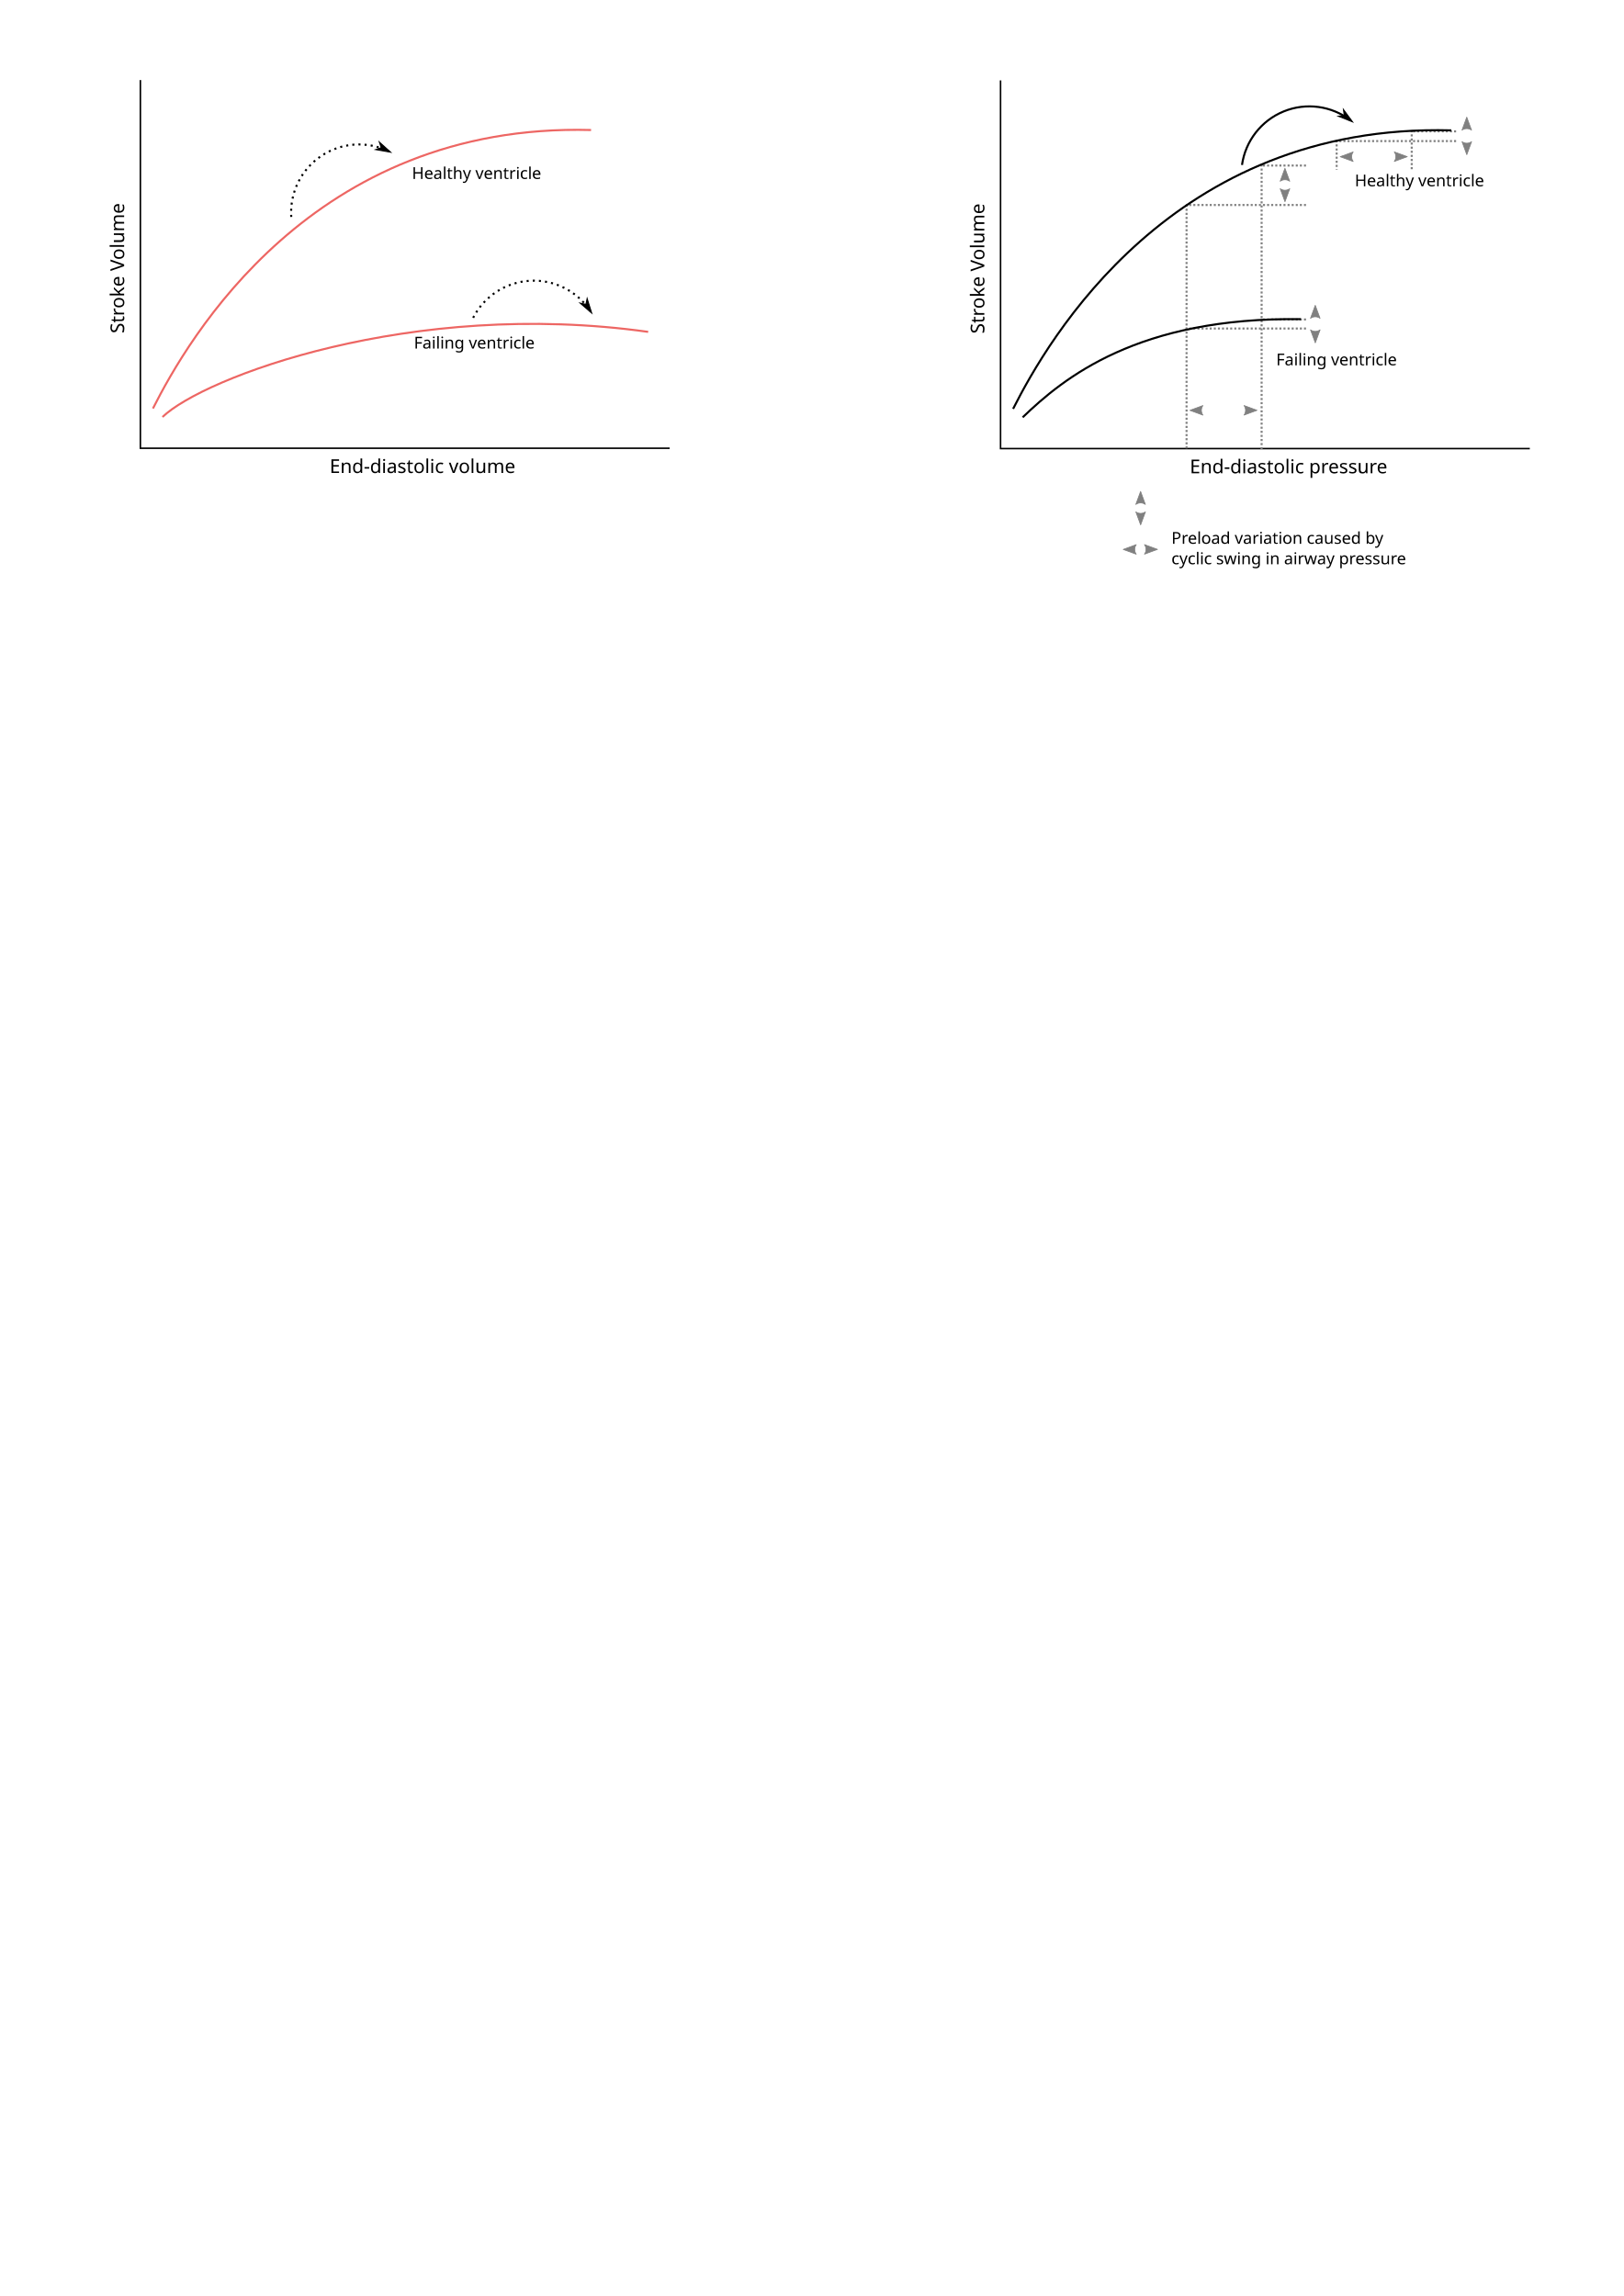
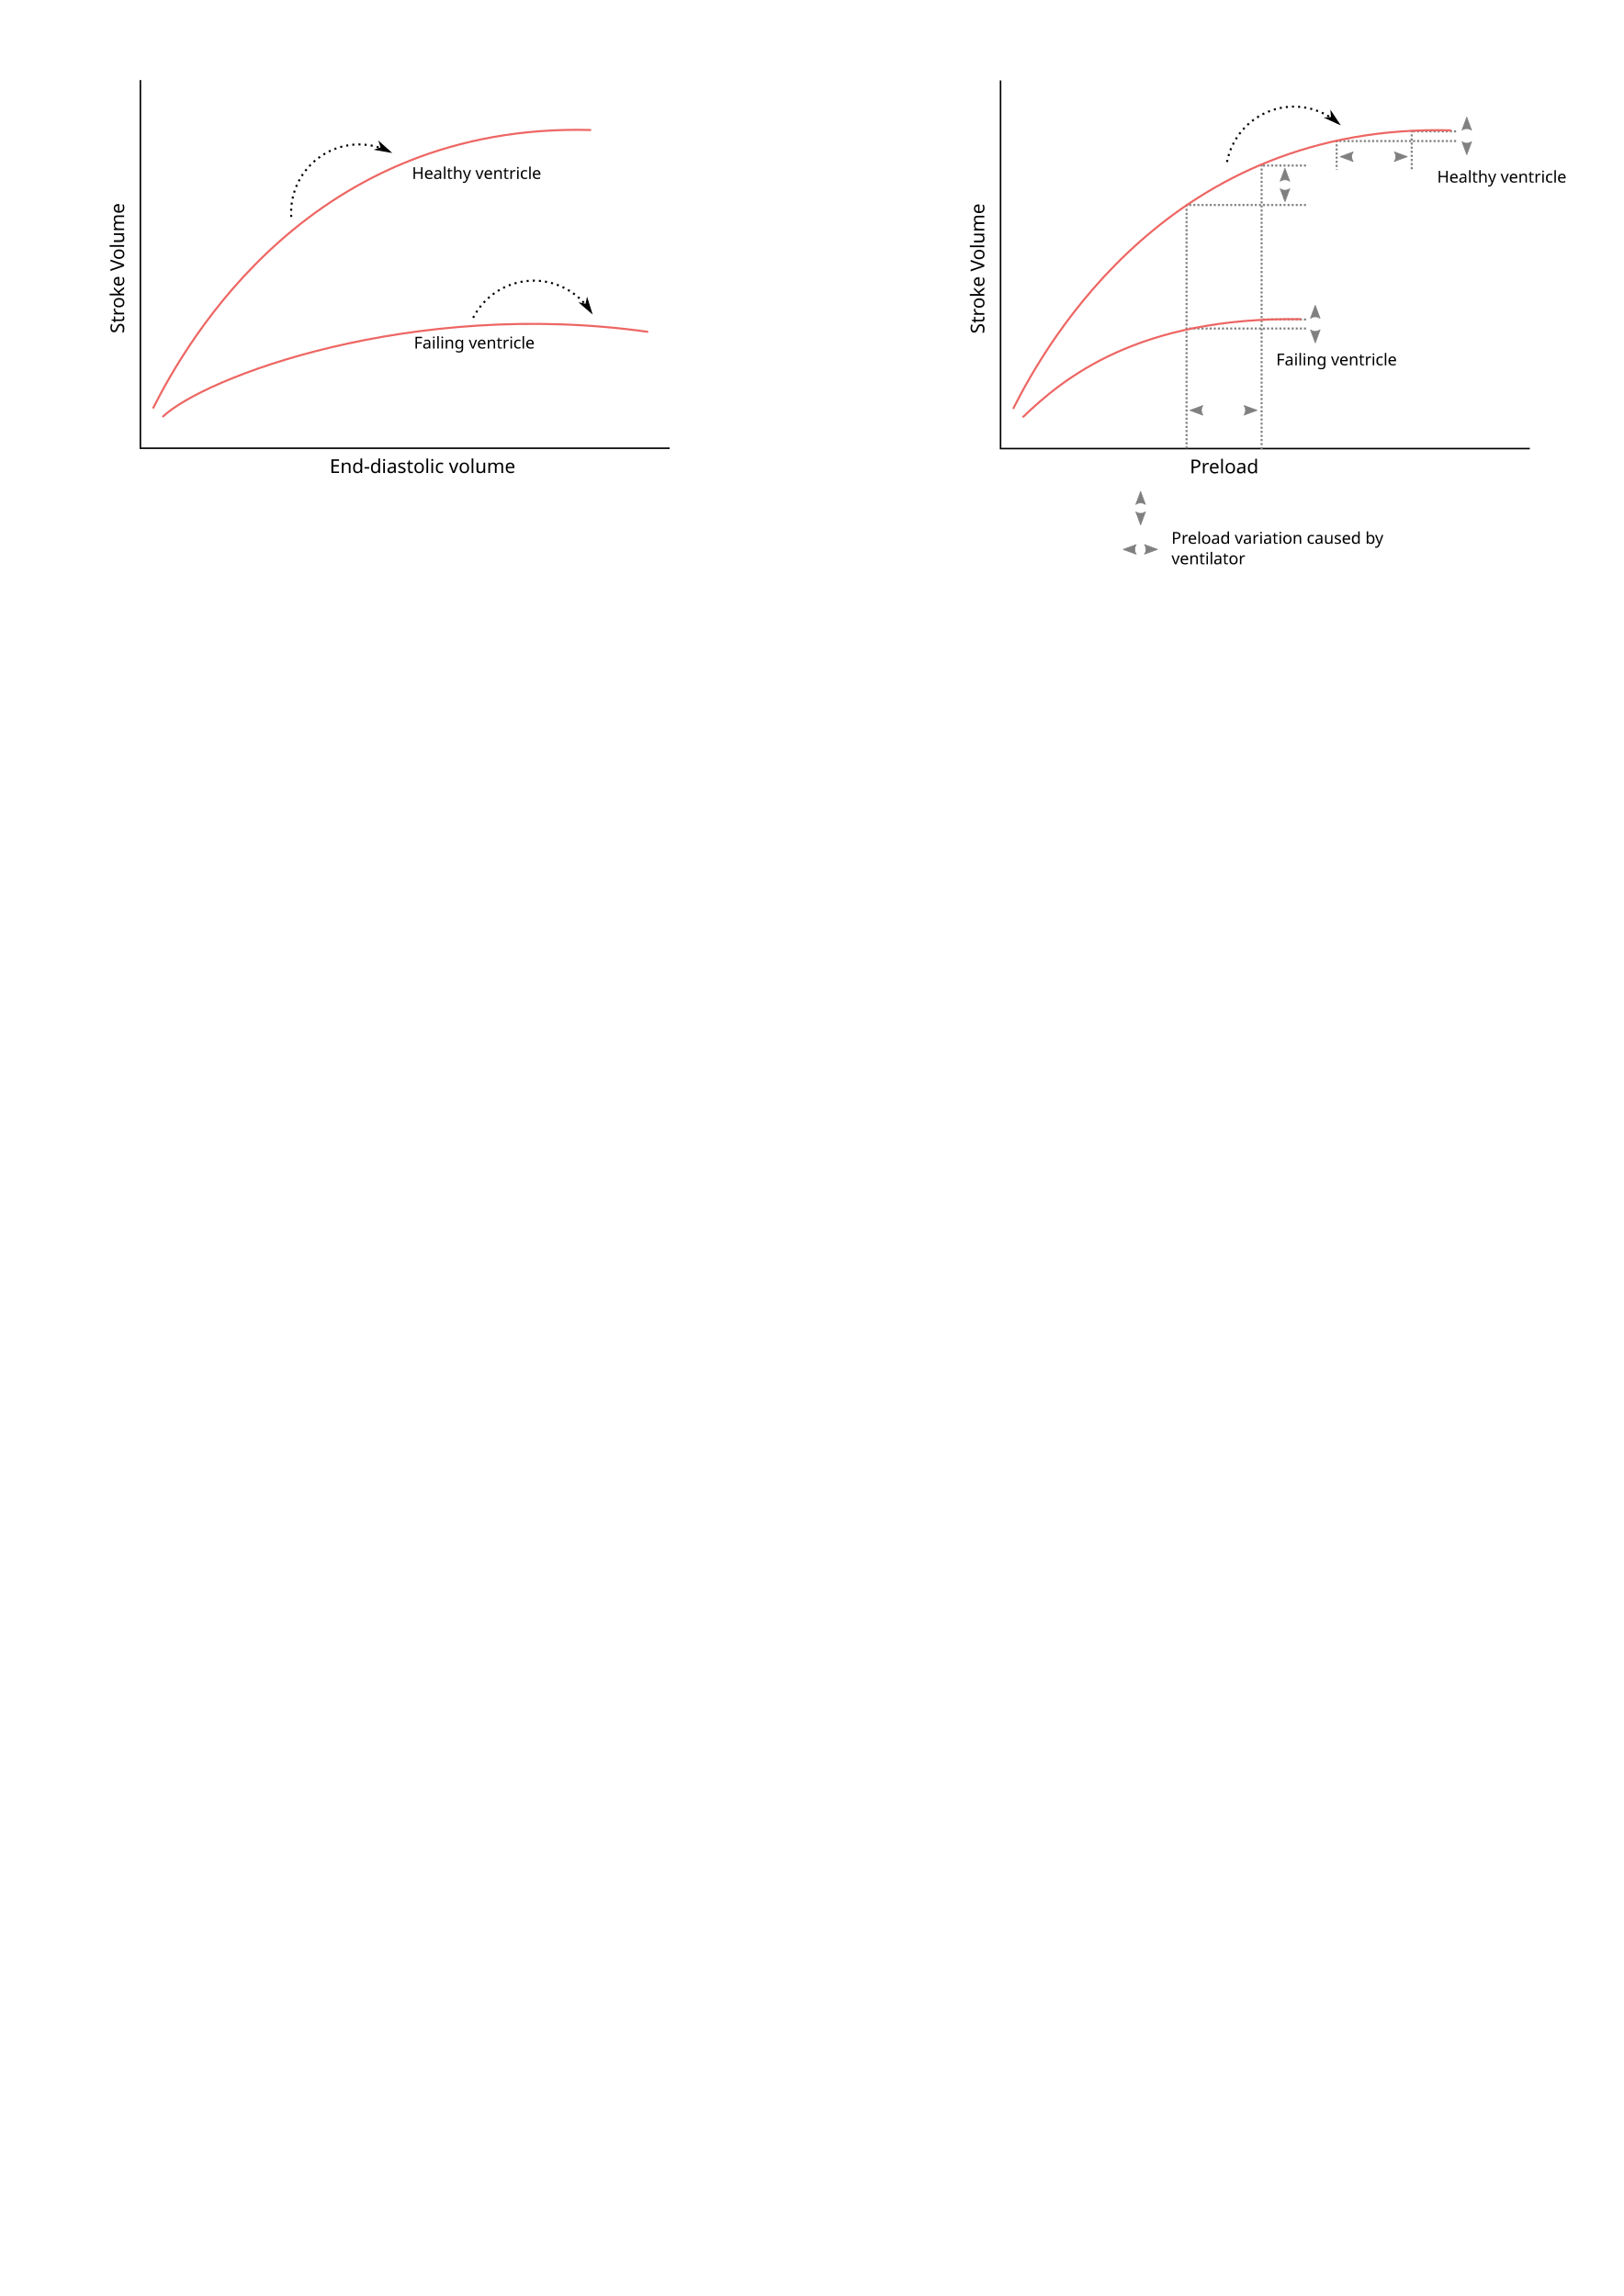
<svg xmlns="http://www.w3.org/2000/svg" width="210mm" height="297mm" viewBox="0 0 210 297" version="1.1" id="svg7792">
  <defs id="defs7786">
    <marker orient="auto" refY="0.0" refX="0.0" id="marker7065" style="overflow:visible;">
      <path id="path7063" style="fill-rule:evenodd;stroke-width:0.625;stroke-linejoin:round;stroke:#808080;stroke-opacity:1;fill:#808080;fill-opacity:1" d="M 8.719,4.034 L -2.207,0.016 L 8.719,-4.002 C 6.973,-1.63 6.983,1.616 8.719,4.034 z " transform="scale(1.1) rotate(180) translate(1,0)" />
    </marker>
    <marker orient="auto" refY="0.0" refX="0.0" id="marker6929" style="overflow:visible">
      <path id="path6927" style="fill-rule:evenodd;stroke-width:0.625;stroke-linejoin:round;stroke:#808080;stroke-opacity:1;fill:#808080;fill-opacity:1" d="M 8.719,4.034 L -2.207,0.016 L 8.719,-4.002 C 6.973,-1.63 6.983,1.616 8.719,4.034 z " transform="scale(1.1) translate(1,0)" />
    </marker>
    <marker orient="auto-start-reverse" refY="0" refX="0" id="marker5855" style="overflow:visible" viewBox="0 0 8.887 5.078" markerWidth="8.887" markerHeight="5.078" preserveAspectRatio="xMidYMid">
      <path id="path5853" d="M 0,0 5,-5 -12.5,0 5,5 Z" style="fill:#000000;fill-opacity:1;fill-rule:evenodd;stroke:#000000;stroke-width:1pt;stroke-opacity:1" transform="matrix(-0.4,0,0,-0.4,-4,0)" />
    </marker>
    <marker orient="auto" refY="0" refX="0" id="Arrow1Mend" style="overflow:visible" viewBox="0 0 8.887 5.078" markerWidth="8.887" markerHeight="5.078" preserveAspectRatio="xMidYMid">
      <path id="path5478" d="M 0,0 5,-5 -12.5,0 5,5 Z" style="fill:#000000;fill-opacity:1;fill-rule:evenodd;stroke:#000000;stroke-width:1pt;stroke-opacity:1" transform="matrix(-0.4,0,0,-0.4,-4,0)" />
    </marker>
    <marker orient="auto" refY="0" refX="0" id="marker5353" style="overflow:visible" viewBox="0 0 12.706 9.526" markerWidth="12.706" markerHeight="9.526" preserveAspectRatio="xMidYMid">
      <path id="path5351" style="fill:#000000;fill-opacity:1;fill-rule:evenodd;stroke:#000000;stroke-width:0.625;stroke-linejoin:round;stroke-opacity:1" d="M 8.719,4.034 -2.207,0.016 8.719,-4.002 c -1.745,2.372 -1.735,5.617 -6e-7,8.035 z" transform="matrix(-1.1,0,0,-1.1,-1.1,0)" />
    </marker>
    <marker orient="auto" refY="0.0" refX="0.0" id="marker5235" style="overflow:visible;">
      <path id="path5233" style="fill-rule:evenodd;stroke-width:0.625;stroke-linejoin:round;stroke:#000000;stroke-opacity:1;fill:#000000;fill-opacity:1" d="M 8.719,4.034 L -2.207,0.016 L 8.719,-4.002 C 6.973,-1.63 6.983,1.616 8.719,4.034 z " transform="scale(1.1) rotate(180) translate(1,0)" />
    </marker>
    <marker style="overflow:visible" id="marker4059" refX="0.0" refY="0.0" orient="auto">
      <path transform="scale(1.1) translate(1,0)" d="M 8.719,4.034 L -2.207,0.016 L 8.719,-4.002 C 6.973,-1.63 6.983,1.616 8.719,4.034 z " style="fill-rule:evenodd;stroke-width:0.625;stroke-linejoin:round;stroke:#808080;stroke-opacity:1;fill:#808080;fill-opacity:1" id="path4057" />
    </marker>
    <marker orient="auto" refY="0.0" refX="0.0" id="marker3159" style="overflow:visible;">
      <path id="path3157" style="fill-rule:evenodd;stroke-width:0.625;stroke-linejoin:round;stroke:#808080;stroke-opacity:1;fill:#808080;fill-opacity:1" d="M 8.719,4.034 L -2.207,0.016 L 8.719,-4.002 C 6.973,-1.63 6.983,1.616 8.719,4.034 z " transform="scale(1.1) rotate(180) translate(1,0)" />
    </marker>
    <marker orient="auto" refY="0.0" refX="0.0" id="marker3083" style="overflow:visible">
      <path id="path3081" style="fill-rule:evenodd;stroke-width:0.625;stroke-linejoin:round;stroke:#808080;stroke-opacity:1;fill:#808080;fill-opacity:1" d="M 8.719,4.034 L -2.207,0.016 L 8.719,-4.002 C 6.973,-1.63 6.983,1.616 8.719,4.034 z " transform="scale(1.1) translate(1,0)" />
    </marker>
    <marker style="overflow:visible;" id="marker2309" refX="0.0" refY="0.0" orient="auto">
      <path transform="scale(1.1) rotate(180) translate(1,0)" d="M 8.719,4.034 L -2.207,0.016 L 8.719,-4.002 C 6.973,-1.63 6.983,1.616 8.719,4.034 z " style="fill-rule:evenodd;stroke-width:0.625;stroke-linejoin:round;stroke:#808080;stroke-opacity:1;fill:#808080;fill-opacity:1" id="path2307" />
    </marker>
    <marker style="overflow:visible" id="marker2245" refX="0.0" refY="0.0" orient="auto">
      <path transform="scale(1.1) translate(1,0)" d="M 8.719,4.034 L -2.207,0.016 L 8.719,-4.002 C 6.973,-1.63 6.983,1.616 8.719,4.034 z " style="fill-rule:evenodd;stroke-width:0.625;stroke-linejoin:round;stroke:#808080;stroke-opacity:1;fill:#808080;fill-opacity:1" id="path2243" />
    </marker>
    <marker orient="auto" refY="0" refX="0" id="marker1629" style="overflow:visible" viewBox="0 0 12.706 9.526" markerWidth="12.706" markerHeight="9.526" preserveAspectRatio="xMidYMid">
      <path id="path1627" style="fill:#808080;fill-opacity:1;fill-rule:evenodd;stroke:#808080;stroke-width:0.625;stroke-linejoin:round;stroke-opacity:1" d="M 8.719,4.034 -2.207,0.016 8.719,-4.002 c -1.745,2.372 -1.735,5.617 -6e-7,8.035 z" transform="matrix(-1.1,0,0,-1.1,-1.1,0)" />
    </marker>
    <marker orient="auto" refY="0.0" refX="0.0" id="marker1565" style="overflow:visible">
      <path id="path1563" style="fill-rule:evenodd;stroke-width:0.625;stroke-linejoin:round;stroke:#808080;stroke-opacity:1;fill:#808080;fill-opacity:1" d="M 8.719,4.034 L -2.207,0.016 L 8.719,-4.002 C 6.973,-1.63 6.983,1.616 8.719,4.034 z " transform="scale(1.1) translate(1,0)" />
    </marker>
    <marker orient="auto" refY="0" refX="0" id="Arrow2Lstart-3" style="overflow:visible">
      <path id="path6786-6" style="fill:#808080;fill-opacity:1;fill-rule:evenodd;stroke:#808080;stroke-width:0.625;stroke-linejoin:round;stroke-opacity:1" d="M 8.719,4.034 -2.207,0.016 8.719,-4.002 c -1.745,2.372 -1.735,5.617 -6e-7,8.035 z" transform="matrix(1.1,0,0,1.1,1.1,0)" />
    </marker>
    <marker orient="auto" refY="0" refX="0" id="Arrow2Lend-7" style="overflow:visible">
      <path id="path6789-5" style="fill:#808080;fill-opacity:1;fill-rule:evenodd;stroke:#808080;stroke-width:0.625;stroke-linejoin:round;stroke-opacity:1" d="M 8.719,4.034 -2.207,0.016 8.719,-4.002 c -1.745,2.372 -1.735,5.617 -6e-7,8.035 z" transform="matrix(-1.1,0,0,-1.1,-1.1,0)" />
    </marker>
    <marker orient="auto" refY="0" refX="0" id="marker8667-3" style="overflow:visible">
      <path id="path8665-5" style="fill:#808080;fill-opacity:1;fill-rule:evenodd;stroke:#808080;stroke-width:0.625;stroke-linejoin:round;stroke-opacity:1" d="M 8.719,4.034 -2.207,0.016 8.719,-4.002 c -1.745,2.372 -1.735,5.617 -6e-7,8.035 z" transform="matrix(1.1,0,0,1.1,1.1,0)" />
    </marker>
    <marker orient="auto" refY="0" refX="0" id="marker8707-6" style="overflow:visible">
      <path id="path8705-2" style="fill:#808080;fill-opacity:1;fill-rule:evenodd;stroke:#808080;stroke-width:0.625;stroke-linejoin:round;stroke-opacity:1" d="M 8.719,4.034 -2.207,0.016 8.719,-4.002 c -1.745,2.372 -1.735,5.617 -6e-7,8.035 z" transform="matrix(-1.1,0,0,-1.1,-1.1,0)" />
    </marker>
    <marker style="overflow:visible" id="marker901-9" refX="0" refY="0" orient="auto">
      <path transform="matrix(1.1,0,0,1.1,1.1,0)" d="M 8.719,4.034 -2.207,0.016 8.719,-4.002 c -1.745,2.372 -1.735,5.617 -6e-7,8.035 z" style="fill:#808080;fill-opacity:1;fill-rule:evenodd;stroke:#808080;stroke-width:0.625;stroke-linejoin:round;stroke-opacity:1" id="path899-1" />
    </marker>
    <marker style="overflow:visible" id="marker941-2" refX="0" refY="0" orient="auto">
      <path transform="matrix(-1.1,0,0,-1.1,-1.1,0)" d="M 8.719,4.034 -2.207,0.016 8.719,-4.002 c -1.745,2.372 -1.735,5.617 -6e-7,8.035 z" style="fill:#808080;fill-opacity:1;fill-rule:evenodd;stroke:#808080;stroke-width:0.625;stroke-linejoin:round;stroke-opacity:1" id="path939-7" />
    </marker>
    <marker orient="auto" refY="0" refX="0" id="marker1565-0" style="overflow:visible">
      <path id="path1563-9" style="fill:#808080;fill-opacity:1;fill-rule:evenodd;stroke:#808080;stroke-width:0.625;stroke-linejoin:round;stroke-opacity:1" d="M 8.719,4.034 -2.207,0.016 8.719,-4.002 c -1.745,2.372 -1.735,5.617 -6e-7,8.035 z" transform="matrix(1.1,0,0,1.1,1.1,0)" />
    </marker>
    <marker orient="auto" refY="0" refX="0" id="marker1629-3" style="overflow:visible">
      <path id="path1627-6" style="fill:#808080;fill-opacity:1;fill-rule:evenodd;stroke:#808080;stroke-width:0.625;stroke-linejoin:round;stroke-opacity:1" d="M 8.719,4.034 -2.207,0.016 8.719,-4.002 c -1.745,2.372 -1.735,5.617 -6e-7,8.035 z" transform="matrix(-1.1,0,0,-1.1,-1.1,0)" />
    </marker>
    <marker style="overflow:visible" id="marker4059-0" refX="0" refY="0" orient="auto">
      <path transform="matrix(1.1,0,0,1.1,1.1,0)" d="M 8.719,4.034 -2.207,0.016 8.719,-4.002 c -1.745,2.372 -1.735,5.617 -6e-7,8.035 z" style="fill:#808080;fill-opacity:1;fill-rule:evenodd;stroke:#808080;stroke-width:0.625;stroke-linejoin:round;stroke-opacity:1" id="path4057-6" />
    </marker>
    <marker style="overflow:visible" id="marker4147-2" refX="0" refY="0" orient="auto">
      <path transform="matrix(-1.1,0,0,-1.1,-1.1,0)" d="M 8.719,4.034 -2.207,0.016 8.719,-4.002 c -1.745,2.372 -1.735,5.617 -6e-7,8.035 z" style="fill:#808080;fill-opacity:1;fill-rule:evenodd;stroke:#808080;stroke-width:0.625;stroke-linejoin:round;stroke-opacity:1" id="path4145-6" />
    </marker>
    <marker orient="auto" refY="0" refX="0" id="Arrow1Mend-1" style="overflow:visible">
      <path id="path5478-8" d="M 0,0 5,-5 -12.5,0 5,5 Z" style="fill:#000000;fill-opacity:1;fill-rule:evenodd;stroke:#000000;stroke-width:1pt;stroke-opacity:1" transform="matrix(-0.4,0,0,-0.4,-4,0)" />
    </marker>
    <marker style="overflow:visible" id="marker6037-7" refX="0" refY="0" orient="auto">
      <path transform="matrix(1.1,0,0,1.1,1.1,0)" d="M 8.719,4.034 -2.207,0.016 8.719,-4.002 c -1.745,2.372 -1.735,5.617 -6e-7,8.035 z" style="fill:#808080;fill-opacity:1;fill-rule:evenodd;stroke:#808080;stroke-width:0.625;stroke-linejoin:round;stroke-opacity:1" id="path6035-9" />
    </marker>
    <marker style="overflow:visible" id="marker6161-2" refX="0" refY="0" orient="auto">
      <path transform="matrix(-1.1,0,0,-1.1,-1.1,0)" d="M 8.719,4.034 -2.207,0.016 8.719,-4.002 c -1.745,2.372 -1.735,5.617 -6e-7,8.035 z" style="fill:#808080;fill-opacity:1;fill-rule:evenodd;stroke:#808080;stroke-width:0.625;stroke-linejoin:round;stroke-opacity:1" id="path6159-0" />
    </marker>
    <marker orient="auto" refY="0" refX="0" id="marker6929-2" style="overflow:visible">
      <path id="path6927-3" style="fill:#808080;fill-opacity:1;fill-rule:evenodd;stroke:#808080;stroke-width:0.625;stroke-linejoin:round;stroke-opacity:1" d="M 8.719,4.034 -2.207,0.016 8.719,-4.002 c -1.745,2.372 -1.735,5.617 -6e-7,8.035 z" transform="matrix(1.1,0,0,1.1,1.1,0)" />
    </marker>
    <marker orient="auto" refY="0" refX="0" id="marker7065-7" style="overflow:visible">
      <path id="path7063-5" style="fill:#808080;fill-opacity:1;fill-rule:evenodd;stroke:#808080;stroke-width:0.625;stroke-linejoin:round;stroke-opacity:1" d="M 8.719,4.034 -2.207,0.016 8.719,-4.002 c -1.745,2.372 -1.735,5.617 -6e-7,8.035 z" transform="matrix(-1.1,0,0,-1.1,-1.1,0)" />
    </marker>
    <marker orient="auto-start-reverse" refY="0" refX="0" id="marker5855-4" style="overflow:visible" viewBox="0 0 8.887 5.078" markerWidth="8.887" markerHeight="5.078" preserveAspectRatio="xMidYMid">
      <path id="path5853-5" d="M 0,0 5,-5 -12.5,0 5,5 Z" style="fill:#000000;fill-opacity:1;fill-rule:evenodd;stroke:#000000;stroke-width:1pt;stroke-opacity:1" transform="matrix(-0.4,0,0,-0.4,-4,0)" />
    </marker>
+     <marker orient="auto-start-reverse" refY="0" refX="0" id="marker5855-3" style="overflow:visible" viewBox="0 0 8.887 5.078" markerWidth="8.887" markerHeight="5.078" preserveAspectRatio="xMidYMid">
+       <path id="path5853-6" d="M 0,0 5,-5 -12.5,0 5,5 Z" style="fill:#000000;fill-opacity:1;fill-rule:evenodd;stroke:#000000;stroke-width:1pt;stroke-opacity:1" transform="matrix(-0.4,0,0,-0.4,-4,0)" />
+     </marker>
  </defs>
  <g id="layer1">
    <path style="display:inline;fill:none;stroke:#000000;stroke-width:0.2;stroke-linecap:butt;stroke-linejoin:miter;stroke-miterlimit:4;stroke-dasharray:none;stroke-opacity:1" d="m 18.155,10.357 v 47.625 H 86.607" id="path5913" />
    <text xml:space="preserve" style="font-style:normal;font-variant:normal;font-weight:normal;font-stretch:normal;font-size:10.583px;line-height:1.25;font-family:'Noto Sans';-inkscape-font-specification:'Noto Sans';letter-spacing:0px;word-spacing:0px;display:inline;fill:#000000;fill-opacity:1;stroke:none;stroke-width:0.265" x="42.633" y="61.177" id="text6668">
      <tspan x="42.633" y="61.177" style="font-style:normal;font-variant:normal;font-weight:normal;font-stretch:normal;font-size:2.469px;font-family:'Noto Sans';-inkscape-font-specification:'Noto Sans';stroke-width:0.265" id="tspan6674">End-diastolic volume</tspan>
    </text>
    <text id="text6672" y="16.057" x="-43.119" style="font-style:normal;font-variant:normal;font-weight:normal;font-stretch:normal;font-size:10.583px;line-height:1.25;font-family:'Noto Sans';-inkscape-font-specification:'Noto Sans';letter-spacing:0px;word-spacing:0px;display:inline;fill:#000000;fill-opacity:1;stroke:none;stroke-width:0.265" xml:space="preserve" transform="rotate(-90)">
      <tspan style="font-style:normal;font-variant:normal;font-weight:normal;font-stretch:normal;font-size:2.469px;font-family:'Noto Sans';-inkscape-font-specification:'Noto Sans';stroke-width:0.265" y="16.057" x="-43.119" id="tspan6670">Stroke Volume</tspan>
    </text>
  </g>
  <g id="layer7">
    <text xml:space="preserve" style="font-style:normal;font-variant:normal;font-weight:normal;font-stretch:normal;font-size:2.117px;line-height:1.25;font-family:'Noto Sans';-inkscape-font-specification:'Noto Sans';letter-spacing:0px;word-spacing:0px;fill:#000000;fill-opacity:1;stroke:none;stroke-width:0.265" x="53.283" y="23.147" id="text8429">
      <tspan x="53.283" y="23.147" style="font-size:2.117px;stroke-width:0.265" id="tspan8443">Healthy ventricle</tspan>
    </text>
    <text xml:space="preserve" style="font-style:normal;font-variant:normal;font-weight:normal;font-stretch:normal;font-size:2.117px;line-height:1.25;font-family:'Noto Sans';-inkscape-font-specification:'Noto Sans';letter-spacing:0px;word-spacing:0px;fill:#000000;fill-opacity:1;stroke:none;stroke-width:0.265" x="77.775" y="27.592" id="text8457" />
    <path style="fill:none;stroke:#000000;stroke-width:0.265;stroke-miterlimit:4;stroke-dasharray:0.265, 0.53;stroke-dashoffset:0;marker-end:url(#marker5855)" id="path5225" d="m 46.262,8.057 a 8.789,8.802 0 0 1 -0.088,-8.773 8.789,8.802 0 0 1 7.526,-4.491" transform="matrix(0.89254,0.4509683,-0.4497651,0.8931469,0,0)" />
+     <path style="fill:none;stroke:#000000;stroke-width:0.265;stroke-miterlimit:4;stroke-dasharray:0.265, 0.53;stroke-dashoffset:0;marker-end:url(#marker5855-3)" id="path5225-7" d="m 133.167,-89.002 a 8.789,8.802 0 0 1 -0.088,-8.773 8.789,8.802 0 0 1 7.526,-4.491" transform="matrix(0.7512417,0.6600272,-0.6590142,0.7521305,0,0)" />
    <flowRoot xml:space="preserve" id="flowRoot6007" style="font-style:normal;font-variant:normal;font-weight:normal;font-stretch:normal;font-size:2.117px;line-height:1.25;font-family:'Noto Sans';-inkscape-font-specification:'Noto Sans';letter-spacing:0px;word-spacing:0px;fill:#000000;fill-opacity:1;stroke:none;stroke-width:0.265" transform="translate(-40.69431,-13.13443)">
      <flowRegion id="flowRegion6003" style="stroke-width:0.265">
        <rect id="rect6001" width="23.921" height="4.677" x="59.868" y="31.067" style="stroke-width:0.07" />
      </flowRegion>
      <flowPara id="flowPara6005" style="stroke-width:0.265">Fluid administration</flowPara>
    </flowRoot>
    <path style="fill:none;stroke:#000000;stroke-width:0.265;stroke-miterlimit:4;stroke-dasharray:0.265, 0.53;stroke-dashoffset:0;marker-end:url(#marker5855-4)" id="path5225-2" d="m 67.545,-29.622 a 8.789,8.802 0 0 1 -0.088,-8.773 8.789,8.802 0 0 1 7.526,-4.491" transform="matrix(0.5360906,0.8441605,-0.8434373,0.5372277,0,0)" />
    <flowRoot xml:space="preserve" id="flowRoot6007-54" style="font-style:normal;font-variant:normal;font-weight:normal;font-stretch:normal;font-size:2.117px;line-height:1.25;font-family:'Noto Sans';-inkscape-font-specification:'Noto Sans';letter-spacing:0px;word-spacing:0px;fill:#000000;fill-opacity:1;stroke:none;stroke-width:0.265" transform="translate(-0.2478925,2.535823)">
      <flowRegion id="flowRegion6003-7" style="stroke-width:0.265">
        <rect id="rect6001-44" width="23.921" height="4.677" x="59.868" y="31.067" style="stroke-width:0.07" />
      </flowRegion>
      <flowPara id="flowPara6005-3" style="stroke-width:0.265">Fluid administration</flowPara>
    </flowRoot>
    <text id="text8032" y="45.086" x="53.54" style="font-style:normal;font-variant:normal;font-weight:normal;font-stretch:normal;font-size:2.117px;line-height:1.25;font-family:'Noto Sans';-inkscape-font-specification:'Noto Sans';letter-spacing:0px;word-spacing:0px;fill:#000000;fill-opacity:1;stroke:none;stroke-width:0.265" xml:space="preserve">
      <tspan id="tspan8030" style="font-size:2.117px;stroke-width:0.265" y="45.086" x="53.54">Failing ventricle</tspan>
    </text>
    <path style="display:inline;fill:none;stroke:#000000;stroke-width:0.2;stroke-linecap:butt;stroke-linejoin:miter;stroke-miterlimit:4;stroke-dasharray:none;stroke-opacity:1" d="m 129.405,10.401 v 47.625 h 68.451" id="path5913-9" />
    <text xml:space="preserve" style="font-style:normal;font-variant:normal;font-weight:normal;font-stretch:normal;font-size:10.583px;line-height:1.25;font-family:'Noto Sans';-inkscape-font-specification:'Noto Sans';letter-spacing:0px;word-spacing:0px;display:inline;fill:#000000;fill-opacity:1;stroke:none;stroke-width:0.265" x="153.882" y="61.221" id="text6668-2">
-       <tspan x="153.882" y="61.221" style="font-style:normal;font-variant:normal;font-weight:normal;font-stretch:normal;font-size:2.469px;font-family:'Noto Sans';-inkscape-font-specification:'Noto Sans';stroke-width:0.265" id="tspan6674-2">End-diastolic pressure</tspan>
+       <tspan x="153.882" y="61.221" style="font-style:normal;font-variant:normal;font-weight:normal;font-stretch:normal;font-size:2.469px;font-family:'Noto Sans';-inkscape-font-specification:'Noto Sans';stroke-width:0.265" id="tspan6674-2">Preload</tspan>
    </text>
    <text id="text6672-8" y="127.306" x="-43.163" style="font-style:normal;font-variant:normal;font-weight:normal;font-stretch:normal;font-size:10.583px;line-height:1.25;font-family:'Noto Sans';-inkscape-font-specification:'Noto Sans';letter-spacing:0px;word-spacing:0px;display:inline;fill:#000000;fill-opacity:1;stroke:none;stroke-width:0.265" xml:space="preserve" transform="rotate(-90)">
      <tspan style="font-style:normal;font-variant:normal;font-weight:normal;font-stretch:normal;font-size:2.469px;font-family:'Noto Sans';-inkscape-font-specification:'Noto Sans';stroke-width:0.265" y="127.306" x="-43.163" id="tspan6670-9">Stroke Volume</tspan>
    </text>
    <path style="fill:none;stroke:#808080;stroke-width:0.265;stroke-linecap:butt;stroke-linejoin:miter;stroke-miterlimit:4;stroke-dasharray:0.265, 0.265;stroke-dashoffset:0;stroke-opacity:1" d="M 153.463,26.471 V 58.105" id="path7846-7" />
    <path id="path8410-3" d="M 163.17,21.274 V 58.105" style="fill:none;stroke:#808080;stroke-width:0.265;stroke-linecap:butt;stroke-linejoin:miter;stroke-miterlimit:4;stroke-dasharray:0.265, 0.265;stroke-dashoffset:0;stroke-opacity:1" />
    <path id="path8412-6" d="m 168.91,21.414 h -5.864" style="fill:none;stroke:#808080;stroke-width:0.265;stroke-linecap:butt;stroke-linejoin:miter;stroke-miterlimit:4;stroke-dasharray:0.265, 0.265;stroke-dashoffset:0;stroke-opacity:1" />
    <path style="fill:none;stroke:#808080;stroke-width:0.265;stroke-linecap:butt;stroke-linejoin:miter;stroke-miterlimit:4;stroke-dasharray:0.265, 0.265;stroke-dashoffset:0;stroke-opacity:1" d="M 168.91,26.517 H 153.367" id="path8414-1" />
    <path id="path8416-2" d="M 168.91,42.495 H 153.34" style="fill:none;stroke:#808080;stroke-width:0.265;stroke-linecap:butt;stroke-linejoin:miter;stroke-miterlimit:4;stroke-dasharray:0.265, 0.265;stroke-dashoffset:0;stroke-opacity:1" />
    <path style="fill:none;stroke:#808080;stroke-width:0.265;stroke-linecap:butt;stroke-linejoin:miter;stroke-miterlimit:4;stroke-dasharray:0.265, 0.265;stroke-dashoffset:0;stroke-opacity:1" d="M 168.91,41.324 H 163.18" id="path8418-9" />
-     <text xml:space="preserve" style="font-style:normal;font-variant:normal;font-weight:normal;font-stretch:normal;font-size:2.117px;line-height:1.25;font-family:'Noto Sans';-inkscape-font-specification:'Noto Sans';letter-spacing:0px;word-spacing:0px;fill:#000000;fill-opacity:1;stroke:none;stroke-width:0.265" x="175.223" y="24.104" id="text8429-3">
-       <tspan x="175.223" y="24.104" style="font-size:2.117px;stroke-width:0.265" id="tspan8443-1">Healthy ventricle</tspan>
+     <text xml:space="preserve" style="font-style:normal;font-variant:normal;font-weight:normal;font-stretch:normal;font-size:2.117px;line-height:1.25;font-family:'Noto Sans';-inkscape-font-specification:'Noto Sans';letter-spacing:0px;word-spacing:0px;fill:#000000;fill-opacity:1;stroke:none;stroke-width:0.265" x="185.871" y="23.62" id="text8429-3">
+       <tspan x="185.871" y="23.62" style="font-size:2.117px;stroke-width:0.265" id="tspan8443-1">Healthy ventricle</tspan>
    </text>
    <text xml:space="preserve" style="font-style:normal;font-variant:normal;font-weight:normal;font-stretch:normal;font-size:2.117px;line-height:1.25;font-family:'Noto Sans';-inkscape-font-specification:'Noto Sans';letter-spacing:0px;word-spacing:0px;fill:#000000;fill-opacity:1;stroke:none;stroke-width:0.265" x="151.507" y="70.345" id="text8433-9">
      <tspan id="tspan8431-4" x="151.507" y="70.345" style="stroke-width:0.265">Preload variation caused by</tspan>
-       <tspan x="151.507" y="72.991" style="stroke-width:0.265" id="tspan8435-7">cyclic swing in airway pressure</tspan>
+       <tspan x="151.507" y="72.991" style="stroke-width:0.265" id="tspan8435-7">ventilator</tspan>
    </text>
-     <path style="fill:none;stroke:#808080;stroke-width:0.14;stroke-linecap:butt;stroke-linejoin:miter;stroke-miterlimit:4;stroke-dasharray:0, 1.54;stroke-dashoffset:1.4;stroke-opacity:1;marker-start:url(#Arrow2Lstart-3);marker-end:url(#Arrow2Lend-7)" d="m 166.189,21.952 v 3.953" id="path8509-8" />
-     <path style="fill:none;stroke:#808080;stroke-width:0.14;stroke-linecap:butt;stroke-linejoin:miter;stroke-miterlimit:4;stroke-dasharray:0, 1.54;stroke-dashoffset:1.4;stroke-opacity:1;marker-start:url(#marker8667-3);marker-end:url(#marker8707-6)" d="m 162.391,53.077 h -8.307" id="path8663-4" />
+     <path style="fill:none;stroke:#4e89ae;stroke-width:0.14;stroke-linecap:butt;stroke-linejoin:miter;stroke-miterlimit:4;stroke-dasharray:0, 1.54;stroke-dashoffset:1.4;stroke-opacity:1;marker-start:url(#Arrow2Lstart-3);marker-end:url(#Arrow2Lend-7)" d="m 166.189,21.952 v 3.953" id="path8509-8" />
+     <path style="fill:none;stroke:#4e89ae;stroke-width:0.14;stroke-linecap:butt;stroke-linejoin:miter;stroke-miterlimit:4;stroke-dasharray:0, 1.54;stroke-dashoffset:1.4;stroke-opacity:1;marker-start:url(#marker8667-3);marker-end:url(#marker8707-6)" d="m 162.391,53.077 h -8.307" id="path8663-4" />
    <path id="path65-5" d="m 149.516,71.069 h -4.058" style="fill:none;stroke:#808080;stroke-width:0.14;stroke-linecap:butt;stroke-linejoin:miter;stroke-miterlimit:4;stroke-dasharray:0, 1.54;stroke-dashoffset:1.4;stroke-opacity:1;marker-start:url(#marker901-9);marker-end:url(#marker941-2)" />
    <flowRoot transform="translate(91.67042,33.38169)" style="font-style:normal;font-variant:normal;font-weight:normal;font-stretch:normal;font-size:2.117px;line-height:1.25;font-family:'Noto Sans';-inkscape-font-specification:'Noto Sans';letter-spacing:0px;word-spacing:0px;fill:#000000;fill-opacity:1;stroke:none;stroke-width:0.265" id="flowRoot1559-0" xml:space="preserve">
      <flowRegion style="stroke-width:0.265" id="flowRegion1555-3">
        <rect style="stroke-width:0.07" y="31.067" x="59.868" height="4.677" width="23.921" id="rect1553-6" />
      </flowRegion>
      <flowPara style="stroke-width:0.265" id="flowPara1557-1">Stroke volume variation</flowPara>
    </flowRoot>
    <path style="fill:none;stroke:#808080;stroke-width:0.14;stroke-linecap:butt;stroke-linejoin:miter;stroke-miterlimit:4;stroke-dasharray:0, 1.54;stroke-dashoffset:1.4;stroke-opacity:1;marker-start:url(#marker1565-0);marker-end:url(#marker1629-3)" d="m 147.52,63.756 v 3.953" id="path1561-0" />
    <path style="fill:none;stroke:#808080;stroke-width:0.265;stroke-linecap:butt;stroke-linejoin:miter;stroke-miterlimit:4;stroke-dasharray:0.265, 0.265;stroke-dashoffset:0;stroke-opacity:1" d="m 182.583,16.851 v 5.082" id="path2233-6" />
    <path style="fill:none;stroke:#808080;stroke-width:0.265;stroke-linecap:butt;stroke-linejoin:miter;stroke-miterlimit:4;stroke-dasharray:0.265, 0.265;stroke-dashoffset:0;stroke-opacity:1" d="m 188.323,16.992 h -5.864" id="path2235-3" />
    <path id="path2237-2" d="M 188.323,18.249 H 172.779" style="fill:none;stroke:#808080;stroke-width:0.265;stroke-linecap:butt;stroke-linejoin:miter;stroke-miterlimit:4;stroke-dasharray:0.265, 0.265;stroke-dashoffset:0;stroke-opacity:1" />
    <path id="path2241-0" d="m 172.876,18.146 v 3.787" style="fill:none;stroke:#808080;stroke-width:0.265;stroke-linecap:butt;stroke-linejoin:miter;stroke-miterlimit:4;stroke-dasharray:0.265, 0.265;stroke-dashoffset:0;stroke-opacity:1" />
-     <path id="path4055-6" d="M 181.825,20.269 H 173.518" style="fill:none;stroke:#808080;stroke-width:0.14;stroke-linecap:butt;stroke-linejoin:miter;stroke-miterlimit:4;stroke-dasharray:0, 1.54;stroke-dashoffset:1.4;stroke-opacity:1;marker-start:url(#marker4059-0);marker-end:url(#marker4147-2)" />
-     <path style="fill:none;stroke:#000000;stroke-width:0.265;stroke-miterlimit:4;stroke-dasharray:none;stroke-dashoffset:5.291;marker-end:url(#Arrow1Mend-1)" id="path5225-1" d="m 139.053,-83.39 a 8.789,8.802 0 0 1 -0.088,-8.773 8.789,8.802 0 0 1 7.526,-4.491" transform="matrix(0.7821913,0.6230383,-0.6219837,0.7830302,0,0)" />
-     <flowRoot xml:space="preserve" id="flowRoot6007-5" style="font-style:normal;font-variant:normal;font-weight:normal;font-stretch:normal;font-size:2.117px;line-height:1.25;font-family:'Noto Sans';-inkscape-font-specification:'Noto Sans';letter-spacing:0px;word-spacing:0px;fill:#000000;fill-opacity:1;stroke:none;stroke-width:0.265" transform="translate(83.20376,-18.47666)">
+     <path id="path4055-6" d="M 181.825,20.269 H 173.518" style="fill:none;stroke:#4e89ae;stroke-width:0.14;stroke-linecap:butt;stroke-linejoin:miter;stroke-miterlimit:4;stroke-dasharray:0, 1.54;stroke-dashoffset:1.4;stroke-opacity:1;marker-start:url(#marker4059-0);marker-end:url(#marker4147-2)" />
+     <flowRoot xml:space="preserve" id="flowRoot6007-5" style="font-style:normal;font-variant:normal;font-weight:normal;font-stretch:normal;font-size:2.117px;line-height:1.25;font-family:'Noto Sans';-inkscape-font-specification:'Noto Sans';letter-spacing:0px;word-spacing:0px;fill:#000000;fill-opacity:1;stroke:none;stroke-width:0.265" transform="translate(79.04381,-16.63193)">
      <flowRegion id="flowRegion6003-5" style="stroke-width:0.265">
        <rect id="rect6001-4" width="23.921" height="4.677" x="59.868" y="31.067" style="stroke-width:0.07" />
      </flowRegion>
      <flowPara id="flowPara6005-7" style="stroke-width:0.265">Fluid administration</flowPara>
    </flowRoot>
-     <path id="path6033-6" d="m 189.705,15.34 v 4.482" style="fill:none;stroke:#808080;stroke-width:0.14;stroke-linecap:butt;stroke-linejoin:miter;stroke-miterlimit:4;stroke-dasharray:0, 1.54;stroke-dashoffset:1.4;stroke-opacity:1;marker-start:url(#marker6037-7);marker-end:url(#marker6161-2)" />
-     <path style="fill:none;stroke:#808080;stroke-width:0.14;stroke-linecap:butt;stroke-linejoin:miter;stroke-miterlimit:4;stroke-dasharray:0, 1.54;stroke-dashoffset:1.4;stroke-opacity:1;marker-start:url(#marker6929-2);marker-end:url(#marker7065-7)" d="m 170.111,39.681 v 4.482" id="path6925-5" />
+     <path id="path6033-6" d="m 189.705,15.34 v 4.482" style="fill:none;stroke:#4e89ae;stroke-width:0.14;stroke-linecap:butt;stroke-linejoin:miter;stroke-miterlimit:4;stroke-dasharray:0, 1.54;stroke-dashoffset:1.4;stroke-opacity:1;marker-start:url(#marker6037-7);marker-end:url(#marker6161-2)" />
+     <path style="fill:none;stroke:#4e89ae;stroke-width:0.14;stroke-linecap:butt;stroke-linejoin:miter;stroke-miterlimit:4;stroke-dasharray:0, 1.54;stroke-dashoffset:1.4;stroke-opacity:1;marker-start:url(#marker6929-2);marker-end:url(#marker7065-7)" d="m 170.111,39.681 v 4.482" id="path6925-5" />
    <text id="text8032-6" y="47.259" x="165.055" style="font-style:normal;font-variant:normal;font-weight:normal;font-stretch:normal;font-size:2.117px;line-height:1.25;font-family:'Noto Sans';-inkscape-font-specification:'Noto Sans';letter-spacing:0px;word-spacing:0px;fill:#000000;fill-opacity:1;stroke:none;stroke-width:0.265" xml:space="preserve">
      <tspan id="tspan8030-9" style="font-size:2.117px;stroke-width:0.265" y="47.259" x="165.055">Failing ventricle</tspan>
    </text>
-     <path style="fill:none;stroke:#000000;stroke-width:0.265px;stroke-linecap:butt;stroke-linejoin:miter;stroke-opacity:1" d="M 131.03,52.885 C 135.5,44.029 151.589,15.882 187.697,16.863" id="path7828-3" />
-     <path id="path7830-7" d="m 132.266,53.983 c 5.293,-5.091 14.916,-12.993 35.979,-12.697" style="fill:none;stroke:#000000;stroke-width:0.265px;stroke-linecap:butt;stroke-linejoin:miter;stroke-opacity:1" />
+     <path style="fill:none;stroke:#ed6663;stroke-width:0.265px;stroke-linecap:butt;stroke-linejoin:miter;stroke-opacity:1" d="M 131.03,52.885 C 135.5,44.029 151.589,15.882 187.697,16.863" id="path7828-3" />
+     <path id="path7830-7" d="m 132.266,53.983 c 5.293,-5.091 14.916,-12.993 35.979,-12.697" style="fill:none;stroke:#ed6663;stroke-width:0.265px;stroke-linecap:butt;stroke-linejoin:miter;stroke-opacity:1" />
  </g>
  <g id="layer5">
    <path style="fill:none;stroke:#ed6663;stroke-width:0.265px;stroke-linecap:butt;stroke-linejoin:miter;stroke-opacity:1" d="M 19.781,52.84 C 24.25,43.984 40.339,15.838 76.447,16.819" id="path7828" />
    <path id="path7830" d="M 21.017,53.938 C 26.31,48.848 53.173,38.62 83.83,42.929" style="fill:none;stroke:#ed6663;stroke-width:0.265px;stroke-linecap:butt;stroke-linejoin:miter;stroke-opacity:1" />
  </g>
</svg>
